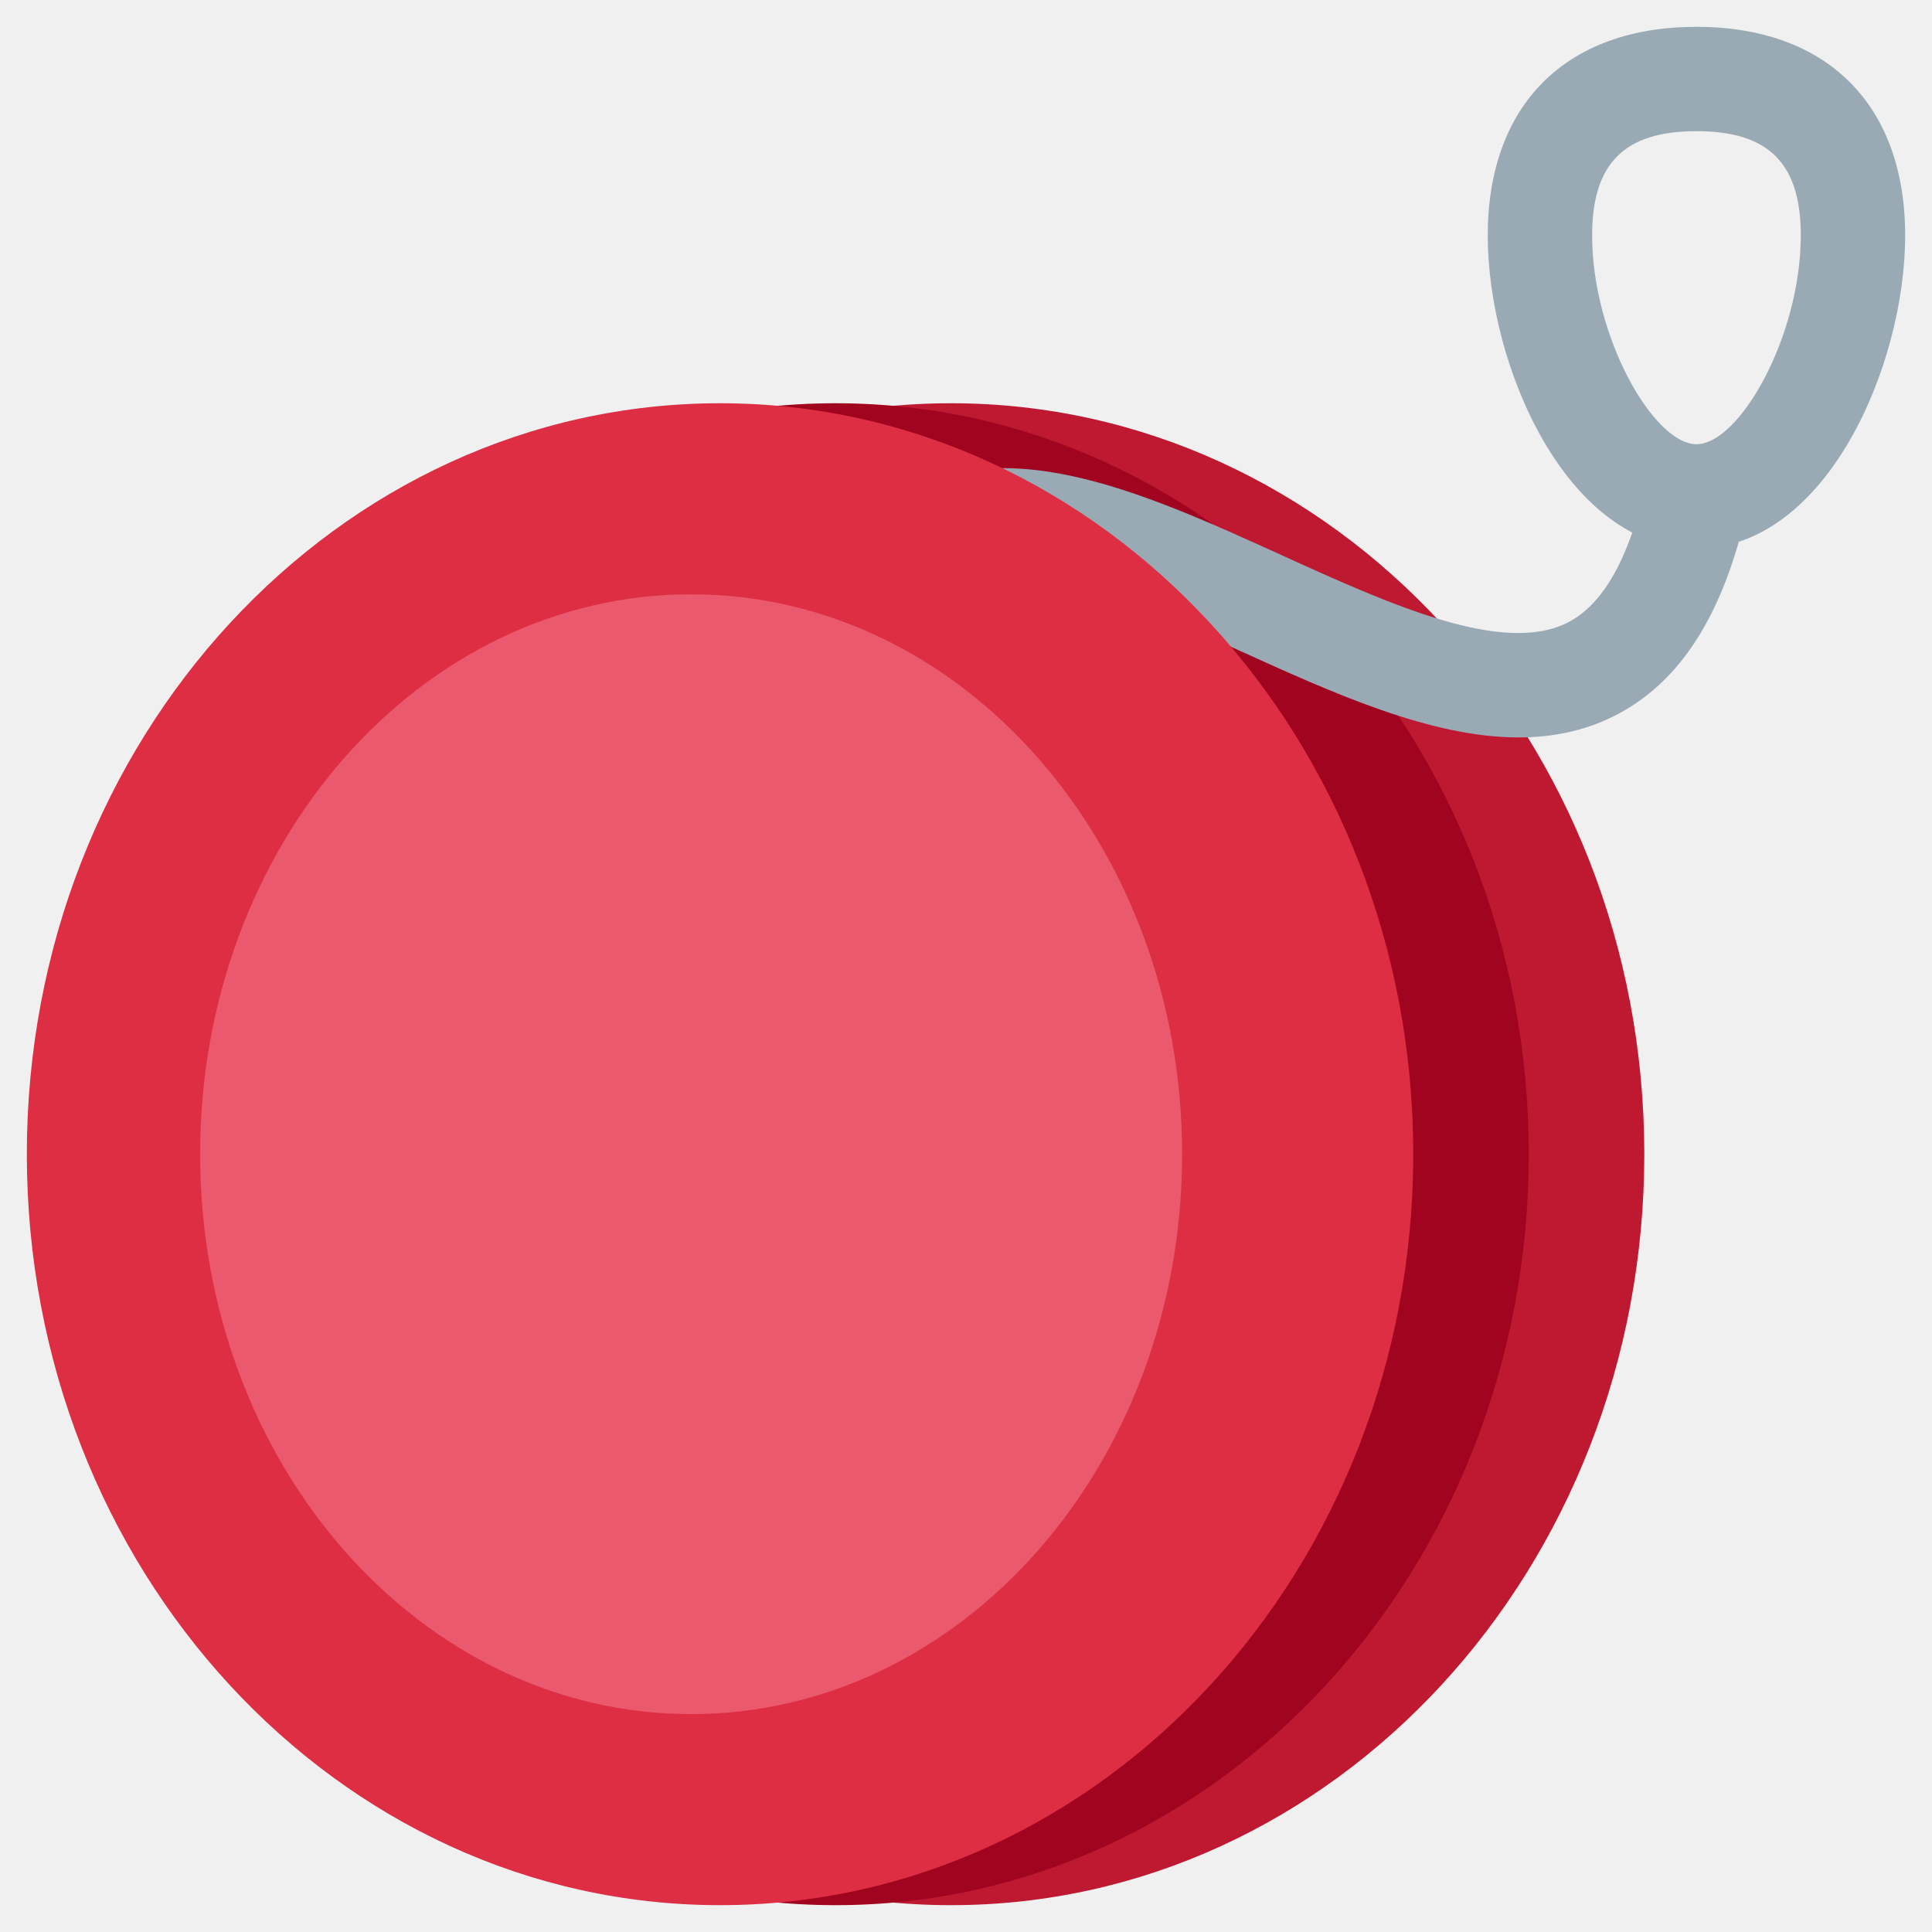
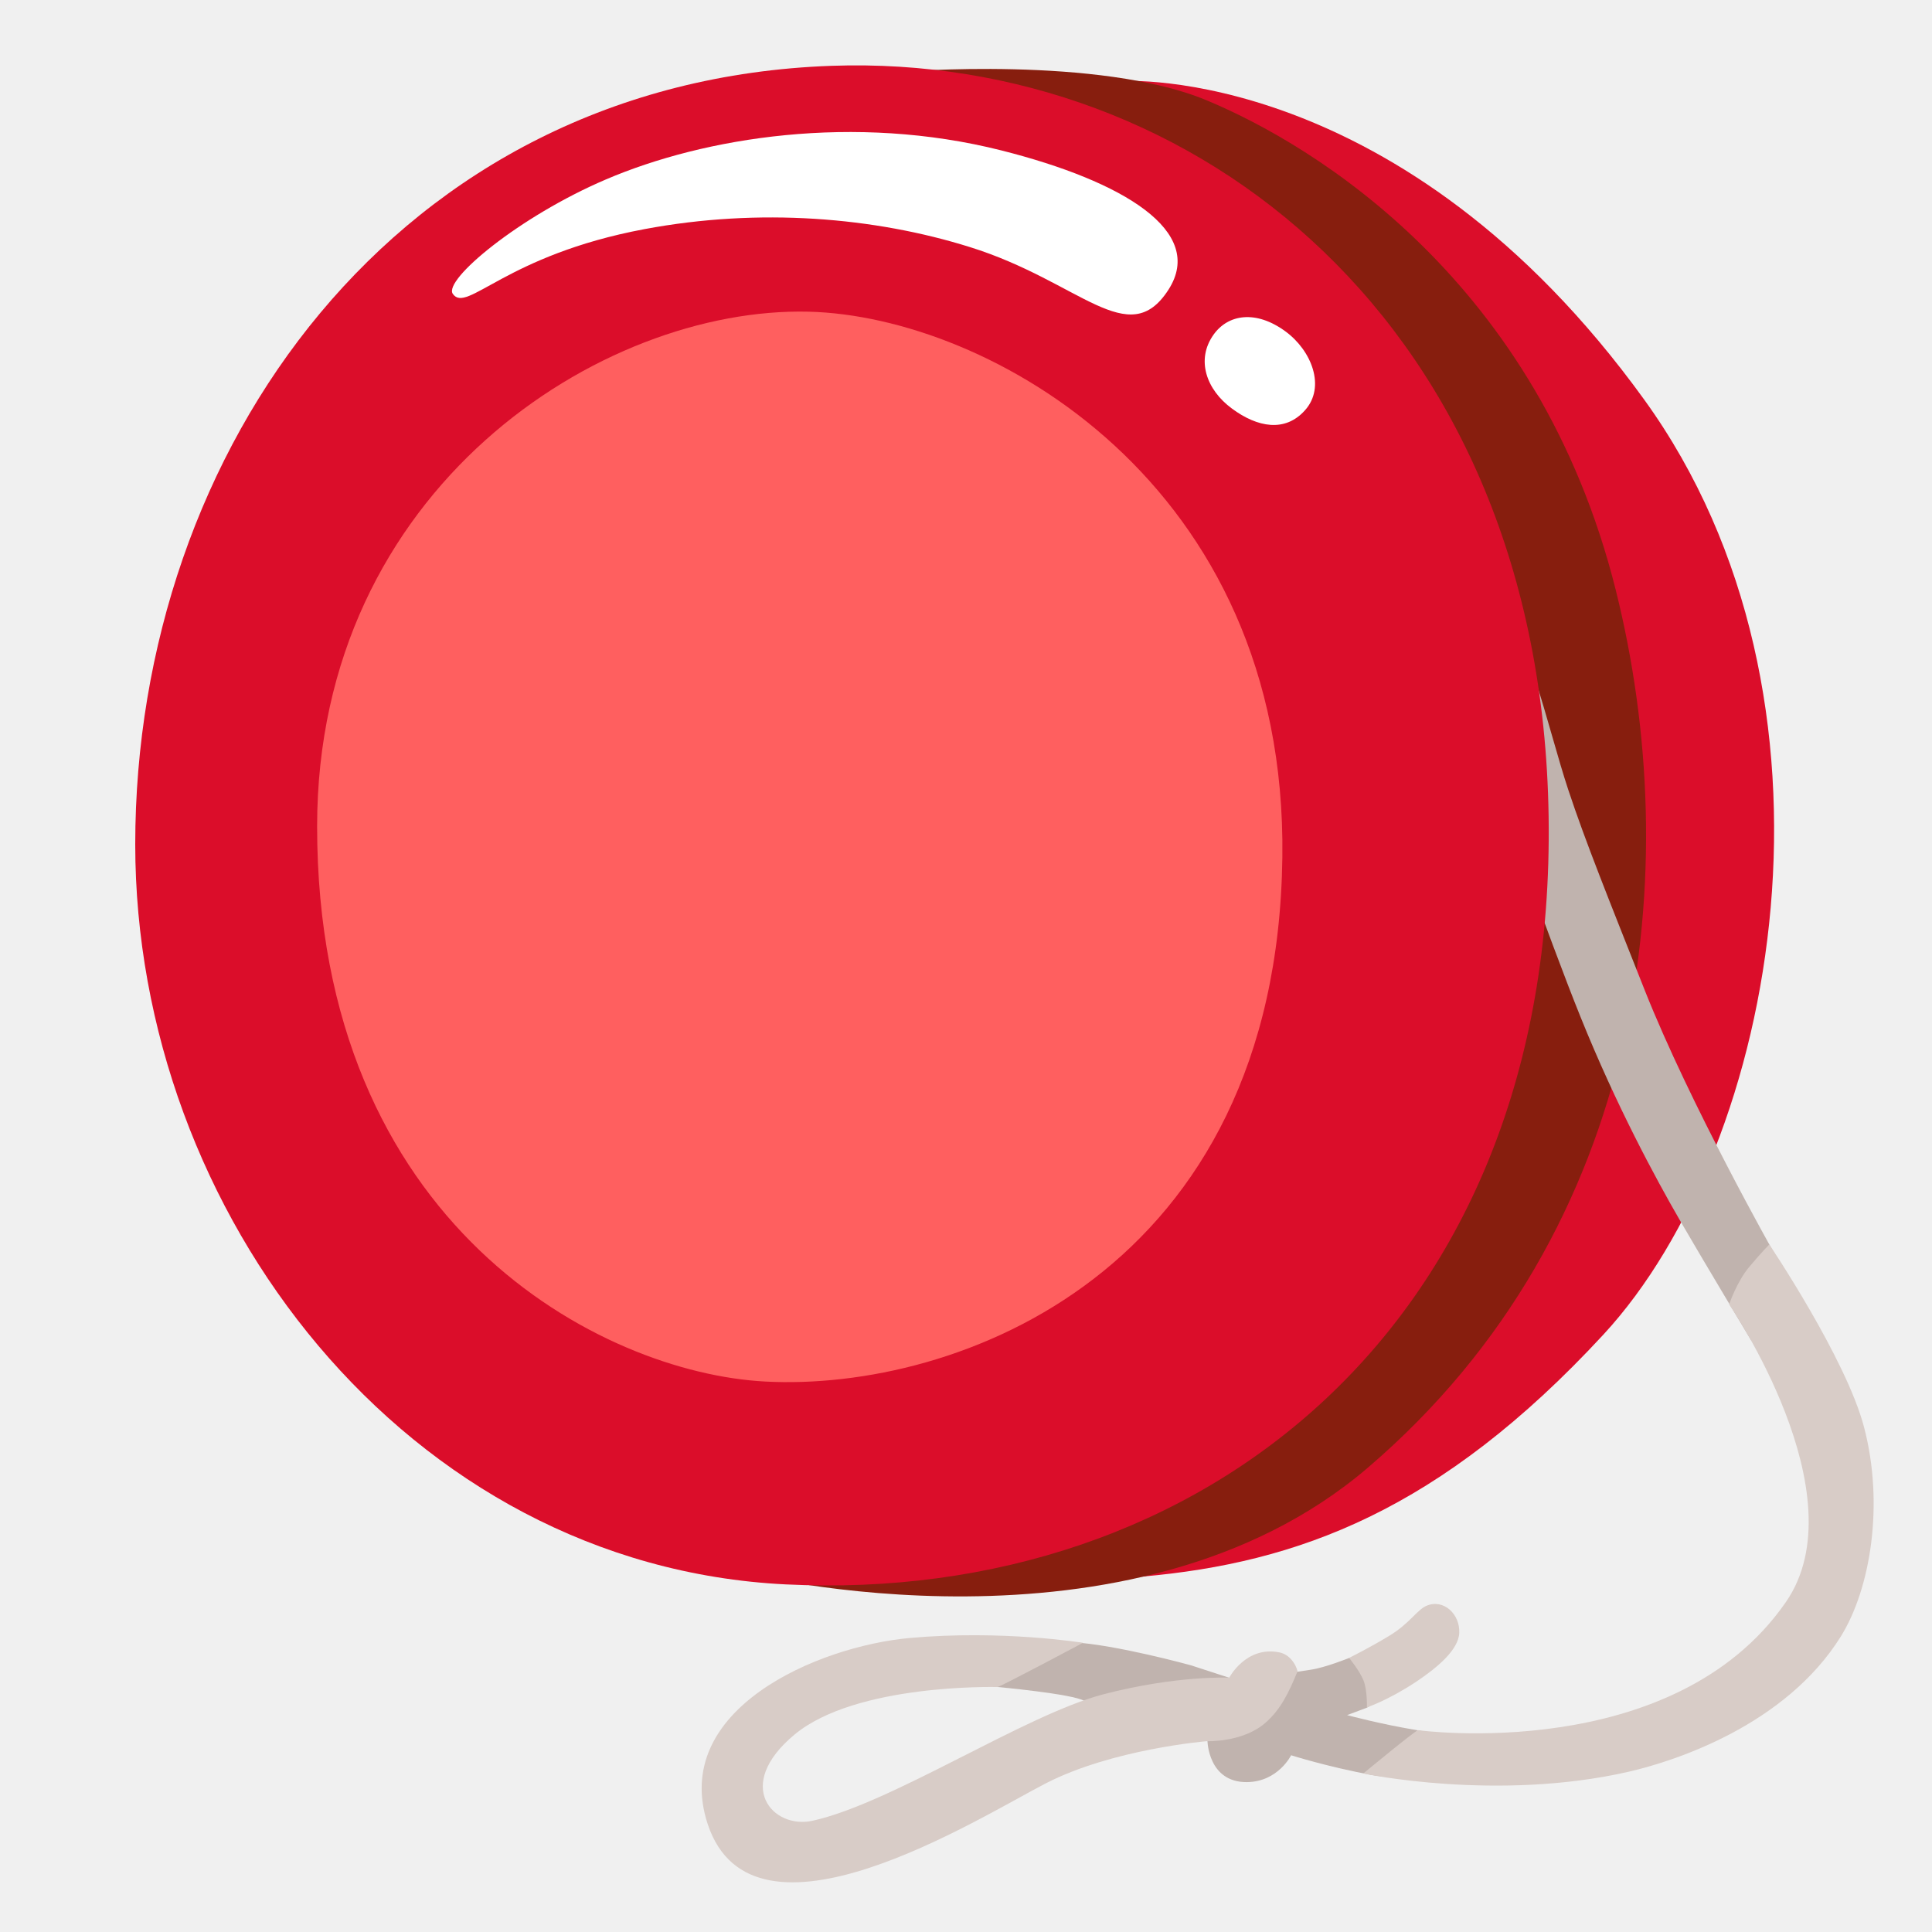
- <svg xmlns="http://www.w3.org/2000/svg" viewBox="0 0 36 36">
-   <ellipse fill="#BE1931" cx="17.722" cy="21.507" rx="12.917" ry="13.993" />
-   <ellipse fill="#A0041E" cx="15.569" cy="21.507" rx="12.917" ry="13.993" />
-   <path fill="#99AAB5" d="M28.298 13.741c-1.643 0-3.457-.825-5.227-1.629-2.124-.966-4.322-1.966-5.46-1.113l-1.167-1.555c2.06-1.544 4.79-.303 7.431.898 2.023.92 4.117 1.868 5.327 1.263.664-.331 1.155-1.195 1.459-2.566l1.899.422c-.444 2-1.259 3.27-2.49 3.885-.558.278-1.153.395-1.772.395z" />
-   <ellipse fill="#DD2E44" cx="13.417" cy="21.507" rx="12.917" ry="13.993" />
-   <ellipse fill="#EA596E" cx="12.878" cy="21.507" rx="9.149" ry="10.433" />
-   <path fill="#99AAB5" d="M31.611 10.222c-2.41 0-3.889-3.398-3.889-5.833S29.176.5 31.611.5 35.5 1.954 35.5 4.389c0 2.436-1.479 5.833-3.889 5.833zm0-7.778c-1.344 0-1.944.6-1.944 1.944 0 1.878 1.141 3.889 1.944 3.889s1.944-2.011 1.944-3.889c.001-1.344-.599-1.944-1.944-1.944z" />
+ <svg xmlns="http://www.w3.org/2000/svg" version="1.1" id="Layer_2" x="0px" y="0px" viewBox="0 0 128 128" style="enable-background:new 0 0 128 128;" xml:space="preserve">
+   <path style="fill:#DB0D2A;" d="M74.36,5.37c0,0,18.48-1.19,34.59,21.13c14.25,19.74,8.96,49.29-2.73,61.93  c-10.81,11.69-20.27,15.11-30.5,16.02S51.94,56.83,52.67,55.19C53.4,53.55,74.36,5.37,74.36,5.37z" />
+   <path style="fill:#871E0E;" d="M53.88,6.71c0.11-0.44,5.85-1.95,5.85-1.95s13.08-1.08,20.2,1.88c7.14,2.97,22,11.96,27.12,32.46  c4.58,18.31,2.2,42.21-16.44,58.15c-15.73,13.44-41.36,6.95-41.36,6.95L53.88,6.71z" />
+   <path style="fill:#C0B3AE;" d="M98.74,51.37c0.31,0.62,3.85,10.75,5.98,16.02c2.37,5.88,5,10.73,6.55,13.41  c1.55,2.68,4.76,8.02,4.76,8.02l1.51-5.8c0,0-5.57-9.85-8.57-17.41c-2.37-5.99-3.92-9.82-5.07-13.29  c-1.34-4.04-2.84-11.11-5.01-13.17C96.72,37.07,98.74,51.37,98.74,51.37z" />
+   <path style="fill:#C0B3AE;" d="M66,111.76c0,0,5.1,0.46,5.86,0.94c1.6,1,1.78,1.2,1.78,1.2l6.36,1.46c0,0,0.05,2.73,2.61,2.71  c2.07-0.02,2.93-1.78,2.93-1.78s2.38,0.76,5.36,1.31c2.97,0.54,4.81-1.21,4.81-1.21s0.65-1.36-1.76-1.75  c-2.41-0.39-4.7-1.01-4.7-1.01s1.27-0.47,1.31-0.49c0.87-0.41,1.44-2.24,1.27-2.59c-0.44-0.88-2.46-0.7-2.46-0.7  s-1.56,0.63-2.51,0.77c-0.95,0.15-3.36,0.51-3.36,0.51l-1.46,0.22l-3.14-1.02c0,0-5.04-1.39-7.89-1.53S66,111.76,66,111.76z" />
+   <path style="fill:#D8CCC7;" d="M89.38,109.84c0,0,0.68,0.82,0.95,1.48s0.23,1.8,0.23,1.8s1.43-0.48,3.28-1.71  c1.34-0.9,2.8-2.09,2.84-3.24c0.05-1.22-1.03-2.27-2.18-1.78c-0.62,0.27-1.12,1.18-2.45,1.98  C90.72,109.18,89.38,109.84,89.38,109.84z" />
+   <path style="fill:#D8CCC7;" d="M93.96,114.63c-0.04-0.11-3.64,2.87-3.64,2.87s8.86,1.88,17.59-0.12c3.17-0.73,10.41-3.12,14.05-8.96  c1.97-3.17,2.88-8.75,1.54-13.86c-1.18-4.53-6.28-12.11-6.28-12.11s-0.52,0.52-1.34,1.5c-0.82,0.98-1.32,2.47-1.32,2.47  s8.68,12.61,3.76,19.72C110.85,116.94,93.96,114.63,93.96,114.63z" />
+   <path style="fill:#D8CCC7;" d="M81.44,111.15c0,0,1.1-2.11,3.3-1.68c0.94,0.18,1.24,1.22,1.22,1.27c-0.58,1.42-1.12,2.52-2.11,3.39  c-1.51,1.33-3.91,1.23-3.91,1.23s-6.23,0.51-10.67,2.8s-19.37,11.76-22.38,2.7c-2.51-7.59,7.27-11.79,13.39-12.34  c6.13-0.55,11.47,0.32,11.47,0.32s-5.49,2.93-5.67,2.93c-0.18,0-9.37-0.23-13.44,3.15c-4.07,3.38-1.43,6.29,1.19,5.71  c5.21-1.14,14.07-7.01,19.24-8.37C77.98,110.98,81.44,111.15,81.44,111.15z" />
+   <path style="fill:#DB0D2A;" d="M55.1,4.36C26.27,5.38,8.96,29.81,8.96,55.94c0,24.44,17.98,47.79,43.09,49.03  c27.48,1.36,51.06-17.13,50.55-50.89C102.11,21.45,79.18,3.52,55.1,4.36z" />
+   <path style="fill:#FF5F5F;" d="M21.01,54.75c0,26.46,18.83,36.2,29.67,36.78c12.72,0.68,33.93-7.24,34.28-34.75  c0.31-24.83-19.51-35.84-31.38-36.13C39.84,20.31,21.01,32.36,21.01,54.75z" />
+   <path style="fill:#FFFFFF;" d="M30,19.47c0.93,1.33,3.47-2.56,12.7-4.29c7.62-1.43,15.24-0.79,21.56,1.19  c7.31,2.28,10.5,6.94,13.15,2.83c2.5-3.88-2.99-7.19-11.05-9.23c-9.77-2.47-19.68-0.88-26.22,1.92C34.38,14.35,29.36,18.55,30,19.47  z" />
+   <path style="fill:#FFFFFF;" d="M80.41,22.16c-1.2,1.67-0.48,3.67,1.21,4.91c1.69,1.25,3.52,1.59,4.84,0.11  c1.39-1.55,0.43-3.96-1.29-5.22C83.21,20.52,81.37,20.82,80.41,22.16z" />
</svg>
